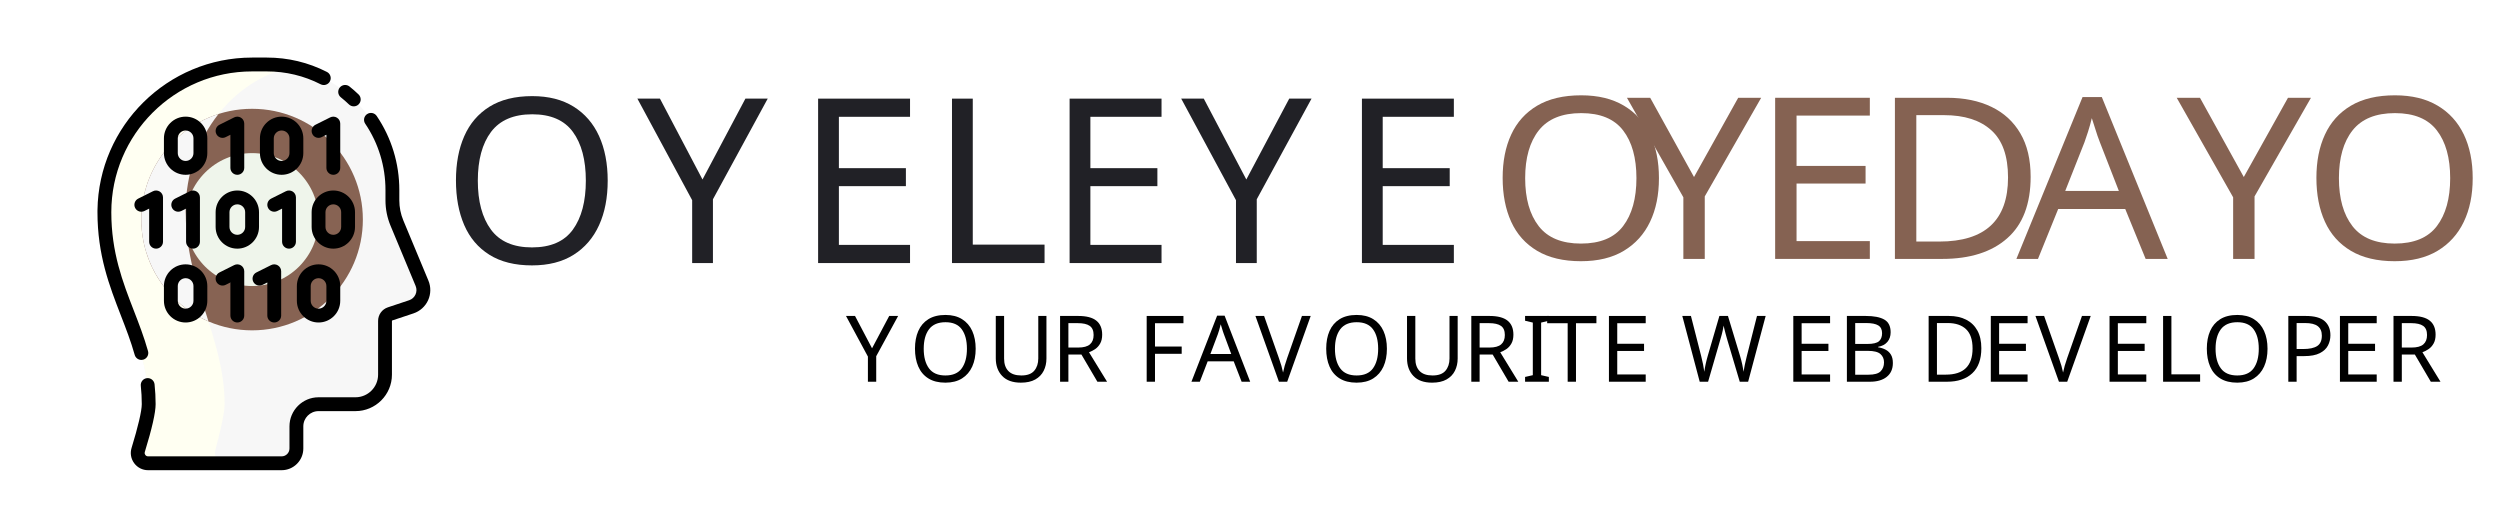
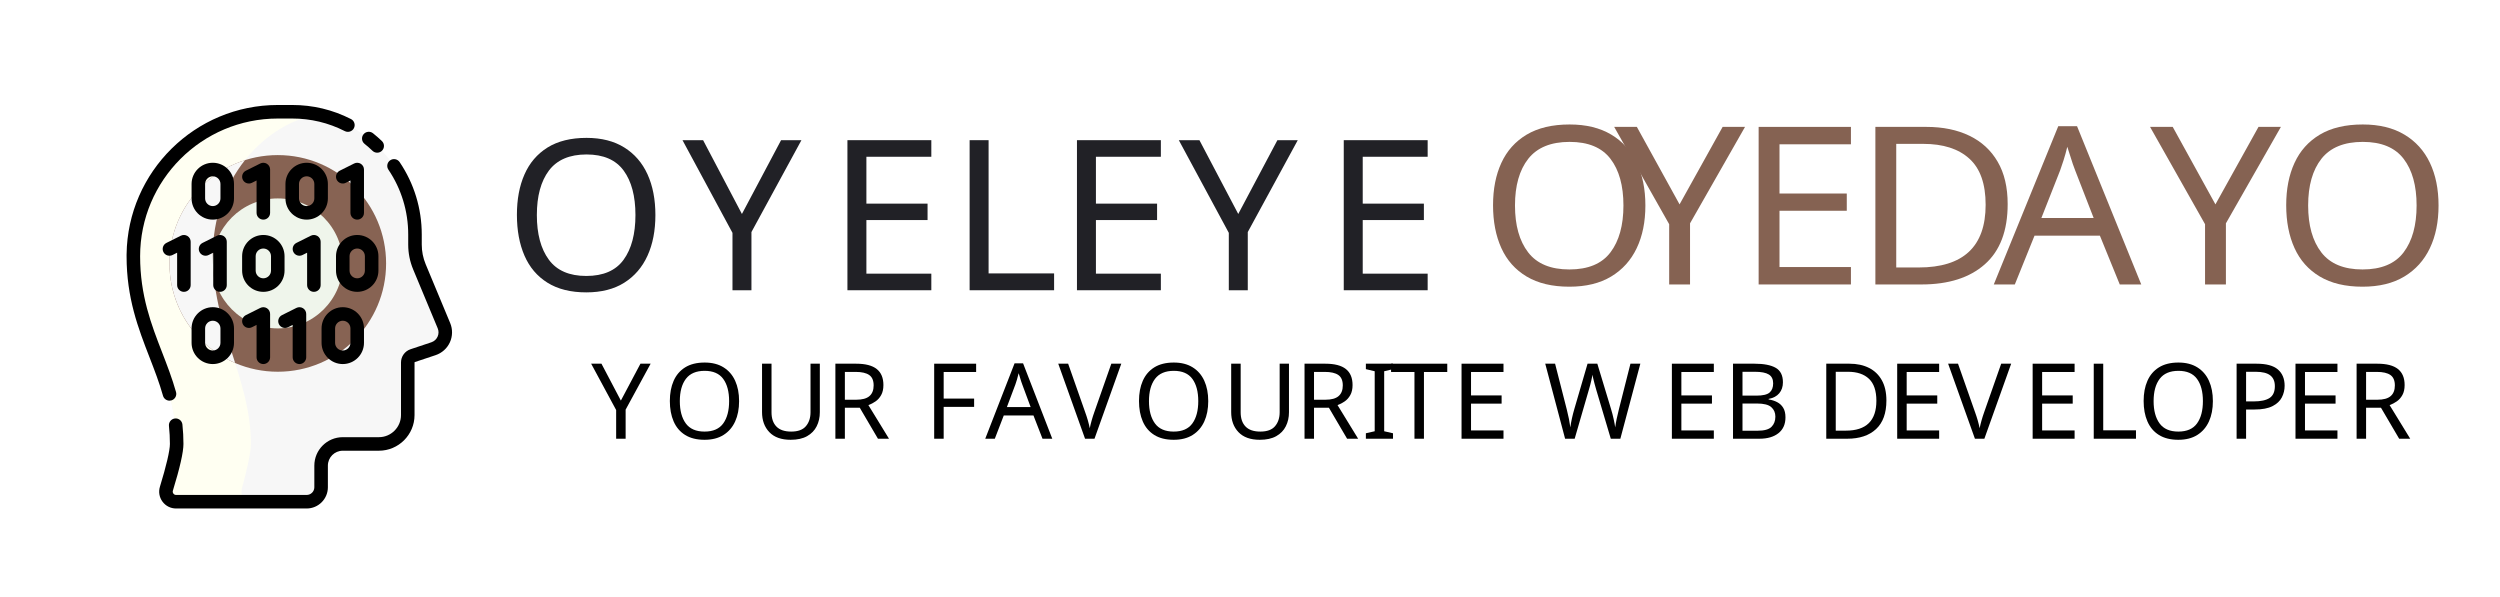
- <svg xmlns="http://www.w3.org/2000/svg" version="1.1" width="434.283" height="91.82" xml:space="preserve">
+ <svg xmlns="http://www.w3.org/2000/svg" version="1.1" width="285.503" height="68.16" xml:space="preserve">
  <defs />
-   <g transform="translate(172.37 36.72)">
+   <g transform="translate(114.93 27.76) scale(0.6 0.6)">
    <text font-family="ADAMCG PRO" font-size="40" font-weight="normal" style="stroke: none; stroke-width: 1; stroke-dasharray: none; stroke-linecap: butt; stroke-linejoin: miter; stroke-miterlimit: 10; fill: #212126; fill-rule: nonzero; opacity: 1;">
      <tspan x="-95.6" y="8.98" style="stroke: none; stroke-width: 0; stroke-dasharray: none; stroke-linecap: butt; stroke-linejoin: miter; stroke-miterlimit: 4; fill: #212126; fill-rule: ; opacity: 1;">O</tspan>
      <tspan x="-61.65" y="8.98" style="stroke: none; stroke-width: 0; stroke-dasharray: none; stroke-linecap: butt; stroke-linejoin: miter; stroke-miterlimit: 4; fill: #212126; fill-rule: ; opacity: 1;">Y</tspan>
      <tspan x="-34.13" y="8.98" style="stroke: none; stroke-width: 0; stroke-dasharray: none; stroke-linecap: butt; stroke-linejoin: miter; stroke-miterlimit: 4; fill: #212126; fill-rule: ; opacity: 1;">E</tspan>
      <tspan x="-10.87" y="8.98" style="stroke: none; stroke-width: 0; stroke-dasharray: none; stroke-linecap: butt; stroke-linejoin: miter; stroke-miterlimit: 4; fill: #212126; fill-rule: ; opacity: 1;">L</tspan>
      <tspan x="9.56" y="8.98" style="stroke: none; stroke-width: 0; stroke-dasharray: none; stroke-linecap: butt; stroke-linejoin: miter; stroke-miterlimit: 4; fill: #212126; fill-rule: ; opacity: 1;">E</tspan>
      <tspan x="32.82" y="8.98" style="stroke: none; stroke-width: 0; stroke-dasharray: none; stroke-linecap: butt; stroke-linejoin: miter; stroke-miterlimit: 4; fill: #212126; fill-rule: ; opacity: 1;">Y</tspan>
      <tspan x="60.34" y="8.98" style="stroke: none; stroke-width: 0; stroke-dasharray: none; stroke-linecap: butt; stroke-linejoin: miter; stroke-miterlimit: 4; fill: #212126; fill-rule: ; opacity: 1;">E</tspan>
      <tspan x="83.6" y="8.98" style="stroke: none; stroke-width: 0; stroke-dasharray: none; stroke-linecap: butt; stroke-linejoin: miter; stroke-miterlimit: 4; fill: #212126; fill-rule: ; opacity: 1;"> </tspan>
    </text>
  </g>
-   <g transform="translate(285.72 62.72) scale(0.4 0.4)">
+   <g transform="translate(171.58 47.41) scale(0.3 0.3)">
    <text font-family="ADAMCG PRO" font-size="40" font-weight="normal" style="stroke: none; stroke-width: 1; stroke-dasharray: none; stroke-linecap: butt; stroke-linejoin: miter; stroke-miterlimit: 10; fill: #000000; fill-rule: nonzero; opacity: 1;">
      <tspan x="-346.9" y="8.98" style="stroke: none; stroke-width: 0; stroke-dasharray: none; stroke-linecap: butt; stroke-linejoin: miter; stroke-miterlimit: 4; fill: #000000; fill-rule: ; opacity: 1;">Y</tspan>
      <tspan x="-319.38" y="8.98" style="stroke: none; stroke-width: 0; stroke-dasharray: none; stroke-linecap: butt; stroke-linejoin: miter; stroke-miterlimit: 4; fill: #000000; fill-rule: ; opacity: 1;">O</tspan>
      <tspan x="-285.44" y="8.98" style="stroke: none; stroke-width: 0; stroke-dasharray: none; stroke-linecap: butt; stroke-linejoin: miter; stroke-miterlimit: 4; fill: #000000; fill-rule: ; opacity: 1;">U</tspan>
      <tspan x="-257.8" y="8.98" style="stroke: none; stroke-width: 0; stroke-dasharray: none; stroke-linecap: butt; stroke-linejoin: miter; stroke-miterlimit: 4; fill: #000000; fill-rule: ; opacity: 1;">R</tspan>
      <tspan x="-232.18" y="8.98" style="stroke: none; stroke-width: 0; stroke-dasharray: none; stroke-linecap: butt; stroke-linejoin: miter; stroke-miterlimit: 4; fill: #000000; fill-rule: ; opacity: 1;"> </tspan>
      <tspan x="-220.19" y="8.98" style="stroke: none; stroke-width: 0; stroke-dasharray: none; stroke-linecap: butt; stroke-linejoin: miter; stroke-miterlimit: 4; fill: #000000; fill-rule: ; opacity: 1;">F</tspan>
      <tspan x="-196.88" y="8.98" style="stroke: none; stroke-width: 0; stroke-dasharray: none; stroke-linecap: butt; stroke-linejoin: miter; stroke-miterlimit: 4; fill: #000000; fill-rule: ; opacity: 1;">A</tspan>
      <tspan x="-169.09" y="8.98" style="stroke: none; stroke-width: 0; stroke-dasharray: none; stroke-linecap: butt; stroke-linejoin: miter; stroke-miterlimit: 4; fill: #000000; fill-rule: ; opacity: 1;">V</tspan>
      <tspan x="-140.79" y="8.98" style="stroke: none; stroke-width: 0; stroke-dasharray: none; stroke-linecap: butt; stroke-linejoin: miter; stroke-miterlimit: 4; fill: #000000; fill-rule: ; opacity: 1;">O</tspan>
      <tspan x="-106.85" y="8.98" style="stroke: none; stroke-width: 0; stroke-dasharray: none; stroke-linecap: butt; stroke-linejoin: miter; stroke-miterlimit: 4; fill: #000000; fill-rule: ; opacity: 1;">U</tspan>
      <tspan x="-79.21" y="8.98" style="stroke: none; stroke-width: 0; stroke-dasharray: none; stroke-linecap: butt; stroke-linejoin: miter; stroke-miterlimit: 4; fill: #000000; fill-rule: ; opacity: 1;">R</tspan>
      <tspan x="-53.58" y="8.98" style="stroke: none; stroke-width: 0; stroke-dasharray: none; stroke-linecap: butt; stroke-linejoin: miter; stroke-miterlimit: 4; fill: #000000; fill-rule: ; opacity: 1;">I</tspan>
      <tspan x="-42.8" y="8.98" style="stroke: none; stroke-width: 0; stroke-dasharray: none; stroke-linecap: butt; stroke-linejoin: miter; stroke-miterlimit: 4; fill: #000000; fill-rule: ; opacity: 1;">T</tspan>
      <tspan x="-19.44" y="8.98" style="stroke: none; stroke-width: 0; stroke-dasharray: none; stroke-linecap: butt; stroke-linejoin: miter; stroke-miterlimit: 4; fill: #000000; fill-rule: ; opacity: 1;">E</tspan>
      <tspan x="3.82" y="8.98" style="stroke: none; stroke-width: 0; stroke-dasharray: none; stroke-linecap: butt; stroke-linejoin: miter; stroke-miterlimit: 4; fill: #000000; fill-rule: ; opacity: 1;"> </tspan>
      <tspan x="15.81" y="8.98" style="stroke: none; stroke-width: 0; stroke-dasharray: none; stroke-linecap: butt; stroke-linejoin: miter; stroke-miterlimit: 4; fill: #000000; fill-rule: ; opacity: 1;">W</tspan>
      <tspan x="60.63" y="8.98" style="stroke: none; stroke-width: 0; stroke-dasharray: none; stroke-linecap: butt; stroke-linejoin: miter; stroke-miterlimit: 4; fill: #000000; fill-rule: ; opacity: 1;">E</tspan>
      <tspan x="83.9" y="8.98" style="stroke: none; stroke-width: 0; stroke-dasharray: none; stroke-linecap: butt; stroke-linejoin: miter; stroke-miterlimit: 4; fill: #000000; fill-rule: ; opacity: 1;">B</tspan>
      <tspan x="107.41" y="8.98" style="stroke: none; stroke-width: 0; stroke-dasharray: none; stroke-linecap: butt; stroke-linejoin: miter; stroke-miterlimit: 4; fill: #000000; fill-rule: ; opacity: 1;"> </tspan>
      <tspan x="119.4" y="8.98" style="stroke: none; stroke-width: 0; stroke-dasharray: none; stroke-linecap: butt; stroke-linejoin: miter; stroke-miterlimit: 4; fill: #000000; fill-rule: ; opacity: 1;">D</tspan>
      <tspan x="146.4" y="8.98" style="stroke: none; stroke-width: 0; stroke-dasharray: none; stroke-linecap: butt; stroke-linejoin: miter; stroke-miterlimit: 4; fill: #000000; fill-rule: ; opacity: 1;">E</tspan>
      <tspan x="169.66" y="8.98" style="stroke: none; stroke-width: 0; stroke-dasharray: none; stroke-linecap: butt; stroke-linejoin: miter; stroke-miterlimit: 4; fill: #000000; fill-rule: ; opacity: 1;">V</tspan>
      <tspan x="197.96" y="8.98" style="stroke: none; stroke-width: 0; stroke-dasharray: none; stroke-linecap: butt; stroke-linejoin: miter; stroke-miterlimit: 4; fill: #000000; fill-rule: ; opacity: 1;">E</tspan>
      <tspan x="221.22" y="8.98" style="stroke: none; stroke-width: 0; stroke-dasharray: none; stroke-linecap: butt; stroke-linejoin: miter; stroke-miterlimit: 4; fill: #000000; fill-rule: ; opacity: 1;">L</tspan>
      <tspan x="241.65" y="8.98" style="stroke: none; stroke-width: 0; stroke-dasharray: none; stroke-linecap: butt; stroke-linejoin: miter; stroke-miterlimit: 4; fill: #000000; fill-rule: ; opacity: 1;">O</tspan>
      <tspan x="275.6" y="8.98" style="stroke: none; stroke-width: 0; stroke-dasharray: none; stroke-linecap: butt; stroke-linejoin: miter; stroke-miterlimit: 4; fill: #000000; fill-rule: ; opacity: 1;">P</tspan>
      <tspan x="298.02" y="8.98" style="stroke: none; stroke-width: 0; stroke-dasharray: none; stroke-linecap: butt; stroke-linejoin: miter; stroke-miterlimit: 4; fill: #000000; fill-rule: ; opacity: 1;">E</tspan>
      <tspan x="321.28" y="8.98" style="stroke: none; stroke-width: 0; stroke-dasharray: none; stroke-linecap: butt; stroke-linejoin: miter; stroke-miterlimit: 4; fill: #000000; fill-rule: ; opacity: 1;">R</tspan>
    </text>
  </g>
-   <g transform="translate(341.25 36.18) scale(1.03 0.98)">
+   <g transform="translate(221.91 26.83) scale(0.66 0.63)">
    <text font-family="Severina" font-size="40" font-weight="normal" style="stroke: none; stroke-width: 1; stroke-dasharray: none; stroke-linecap: butt; stroke-linejoin: miter; stroke-miterlimit: 10; fill: #856252; fill-rule: nonzero; opacity: 1;">
      <tspan x="-80.32" y="8.98" style="stroke: none; stroke-width: 0; stroke-dasharray: none; stroke-linecap: butt; stroke-linejoin: miter; stroke-miterlimit: 4; fill: #856252; fill-rule: ; opacity: 1;">O</tspan>
      <tspan x="-56.92" y="8.98" style="stroke: none; stroke-width: 0; stroke-dasharray: none; stroke-linecap: butt; stroke-linejoin: miter; stroke-miterlimit: 4; fill: #856252; fill-rule: ; opacity: 1;">Y</tspan>
      <tspan x="-35.8" y="8.98" style="stroke: none; stroke-width: 0; stroke-dasharray: none; stroke-linecap: butt; stroke-linejoin: miter; stroke-miterlimit: 4; fill: #856252; fill-rule: ; opacity: 1;">E</tspan>
      <tspan x="-15.6" y="8.98" style="stroke: none; stroke-width: 0; stroke-dasharray: none; stroke-linecap: butt; stroke-linejoin: miter; stroke-miterlimit: 4; fill: #856252; fill-rule: ; opacity: 1;">D</tspan>
      <tspan x="8.76" y="8.98" style="stroke: none; stroke-width: 0; stroke-dasharray: none; stroke-linecap: butt; stroke-linejoin: miter; stroke-miterlimit: 4; fill: #856252; fill-rule: ; opacity: 1;">A</tspan>
      <tspan x="35.8" y="8.98" style="stroke: none; stroke-width: 0; stroke-dasharray: none; stroke-linecap: butt; stroke-linejoin: miter; stroke-miterlimit: 4; fill: #856252; fill-rule: ; opacity: 1;">Y</tspan>
      <tspan x="56.92" y="8.98" style="stroke: none; stroke-width: 0; stroke-dasharray: none; stroke-linecap: butt; stroke-linejoin: miter; stroke-miterlimit: 4; fill: #856252; fill-rule: ; opacity: 1;">O</tspan>
    </text>
  </g>
-   <g style="stroke: none; stroke-width: 1; stroke-dasharray: none; stroke-linecap: butt; stroke-linejoin: miter; stroke-miterlimit: 10; fill: none; fill-rule: nonzero; opacity: 1;" transform="translate(10 10) scale(0.14 0.14)">
+   <g style="stroke: none; stroke-width: 1; stroke-dasharray: none; stroke-linecap: butt; stroke-linejoin: miter; stroke-miterlimit: 10; fill: none; fill-rule: nonzero; opacity: 1;" transform="translate(10 11.99) scale(0.09 0.09)">
    <path d="M 241.907 8.591 c -100.815 0 -183.808 81.258 -183.808 182.073 c 0 92.827 54.978 156.97 54.978 239.44 c 0 12.183 -7.623 39.141 -13.036 56.751 c -2.533 8.238 3.656 16.556 12.274 16.556 h 165.701 c 10.122 0 18.327 -8.205 18.327 -18.327 v -27.49 c 0 -15.182 12.307 -27.49 27.49 -27.49 h 45.817 c 20.243 0 36.653 -16.41 36.653 -36.653 v -66.702 c 0 -3.945 2.525 -7.446 6.267 -8.694 l 26.379 -8.793 c 12.062 -4.02 18.17 -17.44 13.28 -29.177 l -31.122 -74.692 c -3.723 -8.934 -5.64 -18.518 -5.64 -28.197 v -12.829 c 0 -86.033 -69.743 -155.776 -155.776 -155.776 L 241.907 8.591 z" style="stroke: none; stroke-width: 1; stroke-dasharray: none; stroke-linecap: butt; stroke-linejoin: miter; stroke-miterlimit: 10; fill: #f7f7f7; fill-rule: nonzero; opacity: 1;" transform=" matrix(1 0 0 1 0 0) " stroke-linecap="round" />
    <path d="M 195.789 486.852 c 4.761 -17.608 11.468 -44.567 11.468 -56.75 c 0 -82.47 -48.364 -146.613 -48.364 -239.44 c 0 -89.379 57.424 -163.254 132.244 -178.893 c -10.159 -2.082 -20.676 -3.18 -31.451 -3.18 h -17.783 c -100.815 0 -183.808 81.258 -183.808 182.073 c 0 92.827 54.978 156.97 54.978 239.44 c 0 12.183 -7.623 39.141 -13.036 56.75 c -2.531 8.238 3.656 16.557 12.274 16.557 h 94.276 C 199.005 503.409 193.561 495.09 195.789 486.852 z" style="stroke: none; stroke-width: 1; stroke-dasharray: none; stroke-linecap: butt; stroke-linejoin: miter; stroke-miterlimit: 10; fill: #fffff2; fill-rule: nonzero; opacity: 1;" transform=" matrix(1 0 0 1 0 0) " stroke-linecap="round" />
    <circle cx="241.36" cy="201.02" r="137.45" style="stroke: none; stroke-width: 1; stroke-dasharray: none; stroke-linecap: butt; stroke-linejoin: miter; stroke-miterlimit: 10; fill: #876353; fill-rule: nonzero; opacity: 1;" transform="  matrix(1 0 0 1 0 0) " />
    <circle cx="241.36" cy="201.02" r="82.47" style="stroke: none; stroke-width: 1; stroke-dasharray: none; stroke-linecap: butt; stroke-linejoin: miter; stroke-miterlimit: 10; fill: #eff5eb; fill-rule: nonzero; opacity: 1;" transform="  matrix(1 0 0 1 0 0) " />
    <path d="M 187.255 327.403 c -13.31 -42.094 -28.362 -84.953 -28.362 -136.74 c 0 -46.389 15.473 -88.598 40.815 -120.66 c -55.546 17.645 -95.794 69.627 -95.794 131.017 C 103.913 257.718 138.246 306.394 187.255 327.403 z" style="stroke: none; stroke-width: 1; stroke-dasharray: none; stroke-linecap: butt; stroke-linejoin: miter; stroke-miterlimit: 10; fill: #f7f7f7; fill-rule: nonzero; opacity: 1;" transform=" matrix(1 0 0 1 0 0) " stroke-linecap="round" />
    <path d="M 103.977 375.177 c 0.771 0 1.555 -0.104 2.336 -0.324 c 4.567 -1.287 7.225 -6.032 5.938 -10.598 c -4.954 -17.576 -11.419 -34.265 -17.671 -50.406 c -13.713 -35.397 -27.892 -71.998 -27.892 -121.991 c 0 -96.317 78.359 -174.676 174.676 -174.676 h 18.327 c 23.503 0 45.956 5.371 66.741 15.965 c 4.228 2.155 9.4 0.474 11.555 -3.752 s 0.474 -9.4 -3.754 -11.555 C 311.009 6.001 285.929 0 259.69 0 h -18.327 C 136.437 0 50.915 84.674 49.523 189.274 c -0.011 0.18 -0.017 0.363 -0.017 0.546 v 2.037 c 0 53.204 14.769 91.328 29.052 128.198 c 6.389 16.492 12.424 32.069 17.156 48.86 C 96.782 372.703 100.227 375.177 103.977 375.177 z" style="stroke: none; stroke-width: 1; stroke-dasharray: none; stroke-linecap: butt; stroke-linejoin: miter; stroke-miterlimit: 10; fill: rgb(0,0,0); fill-rule: nonzero; opacity: 1;" transform=" matrix(1 0 0 1 0 0) " stroke-linecap="round" />
    <path d="M 351.477 49.301 c 3.486 2.783 6.883 5.76 10.098 8.846 c 1.665 1.599 3.807 2.393 5.947 2.393 c 2.259 0 4.512 -0.884 6.199 -2.642 c 3.285 -3.424 3.174 -8.861 -0.25 -12.146 c -3.591 -3.445 -7.382 -6.767 -11.273 -9.875 c -3.707 -2.961 -9.112 -2.357 -12.074 1.35 C 347.165 40.934 347.771 46.339 351.477 49.301 z" style="stroke: none; stroke-width: 1; stroke-dasharray: none; stroke-linecap: butt; stroke-linejoin: miter; stroke-miterlimit: 10; fill: rgb(0,0,0); fill-rule: nonzero; opacity: 1;" transform=" matrix(1 0 0 1 0 0) " stroke-linecap="round" />
    <path d="M 460.158 276.781 l -31.123 -74.695 c -3.303 -7.927 -4.978 -16.302 -4.978 -24.89 v -12.829 c 0 -32.936 -9.709 -64.717 -28.076 -91.905 c -2.656 -3.931 -7.997 -4.965 -11.927 -2.309 c -3.932 2.656 -4.965 7.996 -2.31 11.927 c 16.441 24.337 25.132 52.791 25.132 82.287 v 12.829 c 0 10.869 2.12 21.466 6.3 31.499 l 31.123 74.694 c 1.436 3.449 1.375 7.221 -0.173 10.619 c -1.547 3.4 -4.351 5.923 -7.895 7.104 l -26.379 8.793 c -7.261 2.42 -12.139 9.189 -12.139 16.843 v 66.701 c 0 15.473 -12.588 28.063 -28.063 28.063 h -45.817 c -19.895 0 -36.081 16.186 -36.081 36.081 v 27.49 c 0 5.369 -4.367 9.736 -9.736 9.736 h -165.7 c -1.872 0 -2.949 -1.081 -3.426 -1.726 c -0.47 -0.636 -1.175 -1.962 -0.637 -3.716 c 8.901 -28.958 13.414 -48.901 13.414 -59.275 c 0 -8.271 -0.442 -16.58 -1.313 -24.697 c -0.505 -4.717 -4.742 -8.128 -9.458 -7.625 c -4.718 0.506 -8.131 4.742 -7.625 9.459 c 0.806 7.512 1.215 15.203 1.215 22.864 c 0 8.295 -4.613 28.06 -12.656 54.226 c -2.012 6.546 -0.832 13.461 3.24 18.973 c 4.083 5.528 10.369 8.698 17.245 8.698 h 165.701 c 14.842 0 26.917 -12.075 26.917 -26.917 v -27.49 c 0 -10.421 8.478 -18.899 18.899 -18.899 h 45.817 c 24.947 0 45.244 -20.297 45.244 -45.244 v -66.702 c 0 -0.247 0.158 -0.466 0.392 -0.543 l 26.379 -8.793 c 8.005 -2.669 14.603 -8.604 18.099 -16.285 C 463.259 293.445 463.404 284.571 460.158 276.781 z" style="stroke: none; stroke-width: 1; stroke-dasharray: none; stroke-linecap: butt; stroke-linejoin: miter; stroke-miterlimit: 10; fill: rgb(0,0,0); fill-rule: nonzero; opacity: 1;" transform=" matrix(1 0 0 1 0 0) " stroke-linecap="round" />
    <path d="M 249.953 210.183 v -18.327 c 0 -14.842 -12.075 -26.917 -26.917 -26.917 c -14.842 0 -26.917 12.075 -26.917 26.917 v 18.327 c 0 14.842 12.075 26.917 26.917 26.917 C 237.879 237.101 249.953 225.026 249.953 210.183 z M 232.772 210.183 c 0 5.369 -4.367 9.736 -9.736 9.736 c -5.369 0 -9.736 -4.367 -9.736 -9.736 v -18.327 c 0 -5.369 4.367 -9.736 9.736 -9.736 c 5.369 0 9.736 4.367 9.736 9.736 V 210.183 z" style="stroke: none; stroke-width: 1; stroke-dasharray: none; stroke-linecap: butt; stroke-linejoin: miter; stroke-miterlimit: 10; fill: rgb(0,0,0); fill-rule: nonzero; opacity: 1;" transform=" matrix(1 0 0 1 0 0) " stroke-linecap="round" />
    <path d="M 304.933 118.55 v -18.327 c 0 -14.842 -12.075 -26.917 -26.917 -26.917 s -26.917 12.075 -26.917 26.917 v 18.327 c 0 14.842 12.075 26.917 26.917 26.917 S 304.933 133.393 304.933 118.55 z M 287.752 118.55 c 0 5.369 -4.367 9.736 -9.736 9.736 c -5.369 0 -9.736 -4.367 -9.736 -9.736 v -18.327 c 0 -5.369 4.367 -9.736 9.736 -9.736 c 5.369 0 9.736 4.367 9.736 9.736 V 118.55 z" style="stroke: none; stroke-width: 1; stroke-dasharray: none; stroke-linecap: butt; stroke-linejoin: miter; stroke-miterlimit: 10; fill: rgb(0,0,0); fill-rule: nonzero; opacity: 1;" transform=" matrix(1 0 0 1 0 0) " stroke-linecap="round" />
    <path d="M 185.81 100.224 c 0 -14.842 -12.075 -26.917 -26.917 -26.917 c -14.842 0 -26.917 12.075 -26.917 26.917 v 18.327 c 0 14.842 12.075 26.917 26.917 26.917 s 26.917 -12.075 26.917 -26.917 V 100.224 z M 168.629 118.55 c 0 5.369 -4.367 9.736 -9.736 9.736 c -5.369 0 -9.736 -4.367 -9.736 -9.736 v -18.327 c 0 -5.369 4.367 -9.736 9.736 -9.736 c 5.369 0 9.736 4.367 9.736 9.736 V 118.55 z" style="stroke: none; stroke-width: 1; stroke-dasharray: none; stroke-linecap: butt; stroke-linejoin: miter; stroke-miterlimit: 10; fill: rgb(0,0,0); fill-rule: nonzero; opacity: 1;" transform=" matrix(1 0 0 1 0 0) " stroke-linecap="round" />
    <path d="M 369.077 210.183 v -18.327 c 0 -14.842 -12.075 -26.917 -26.917 -26.917 s -26.917 12.075 -26.917 26.917 v 18.327 c 0 14.842 12.075 26.917 26.917 26.917 S 369.077 225.026 369.077 210.183 z M 351.895 210.183 c 0 5.369 -4.367 9.736 -9.736 9.736 c -5.369 0 -9.736 -4.367 -9.736 -9.736 v -18.327 c 0 -5.369 4.367 -9.736 9.736 -9.736 c 5.369 0 9.736 4.367 9.736 9.736 V 210.183 z" style="stroke: none; stroke-width: 1; stroke-dasharray: none; stroke-linecap: butt; stroke-linejoin: miter; stroke-miterlimit: 10; fill: rgb(0,0,0); fill-rule: nonzero; opacity: 1;" transform=" matrix(1 0 0 1 0 0) " stroke-linecap="round" />
    <path d="M 323.833 328.734 c 14.842 0 26.917 -12.075 26.917 -26.917 V 283.49 c 0 -14.842 -12.075 -26.917 -26.917 -26.917 s -26.917 12.075 -26.917 26.917 v 18.327 C 296.915 316.659 308.99 328.734 323.833 328.734 z M 314.097 283.49 c 0 -5.369 4.367 -9.736 9.736 -9.736 s 9.736 4.367 9.736 9.736 v 18.327 c 0 5.369 -4.367 9.736 -9.736 9.736 s -9.736 -4.367 -9.736 -9.736 V 283.49 z" style="stroke: none; stroke-width: 1; stroke-dasharray: none; stroke-linecap: butt; stroke-linejoin: miter; stroke-miterlimit: 10; fill: rgb(0,0,0); fill-rule: nonzero; opacity: 1;" transform=" matrix(1 0 0 1 0 0) " stroke-linecap="round" />
    <path d="M 131.976 283.49 v 18.327 c 0 14.842 12.075 26.917 26.917 26.917 s 26.917 -12.075 26.917 -26.917 V 283.49 c 0 -14.842 -12.075 -26.917 -26.917 -26.917 C 144.051 256.573 131.976 268.648 131.976 283.49 z M 149.157 283.49 c 0 -5.369 4.367 -9.736 9.736 -9.736 c 5.369 0 9.736 4.367 9.736 9.736 v 18.327 c 0 5.369 -4.367 9.736 -9.736 9.736 c -5.369 0 -9.736 -4.367 -9.736 -9.736 V 283.49 z" style="stroke: none; stroke-width: 1; stroke-dasharray: none; stroke-linecap: butt; stroke-linejoin: miter; stroke-miterlimit: 10; fill: rgb(0,0,0); fill-rule: nonzero; opacity: 1;" transform=" matrix(1 0 0 1 0 0) " stroke-linecap="round" />
    <path d="M 168.056 237.101 c 4.744 0 8.591 -3.846 8.591 -8.591 v -54.98 c 0 -2.978 -1.542 -5.743 -4.074 -7.308 c -2.533 -1.565 -5.695 -1.708 -8.358 -0.376 l -18.327 9.163 c -4.244 2.122 -5.964 7.281 -3.842 11.525 c 2.122 4.244 7.28 5.964 11.525 3.842 l 5.894 -2.947 v 41.08 C 159.466 233.254 163.312 237.101 168.056 237.101 z" style="stroke: none; stroke-width: 1; stroke-dasharray: none; stroke-linecap: butt; stroke-linejoin: miter; stroke-miterlimit: 10; fill: rgb(0,0,0); fill-rule: nonzero; opacity: 1;" transform=" matrix(1 0 0 1 0 0) " stroke-linecap="round" />
    <path d="M 268.853 328.734 c 4.745 0 8.591 -3.846 8.591 -8.591 v -54.98 c 0 -2.978 -1.542 -5.742 -4.074 -7.308 c -2.534 -1.566 -5.697 -1.708 -8.359 -0.376 l -18.327 9.163 c -4.244 2.121 -5.964 7.281 -3.842 11.525 c 2.121 4.244 7.281 5.964 11.525 3.842 l 5.894 -2.947 v 41.08 C 260.262 324.887 264.109 328.734 268.853 328.734 z" style="stroke: none; stroke-width: 1; stroke-dasharray: none; stroke-linecap: butt; stroke-linejoin: miter; stroke-miterlimit: 10; fill: rgb(0,0,0); fill-rule: nonzero; opacity: 1;" transform=" matrix(1 0 0 1 0 0) " stroke-linecap="round" />
    <path d="M 287.179 237.101 c 4.745 0 8.591 -3.846 8.591 -8.591 v -54.98 c 0 -2.978 -1.542 -5.743 -4.074 -7.308 c -2.535 -1.566 -5.696 -1.707 -8.359 -0.376 l -18.327 9.163 c -4.243 2.122 -5.963 7.281 -3.842 11.525 c 2.121 4.245 7.28 5.964 11.526 3.842 l 5.894 -2.947 v 41.08 C 278.589 233.254 282.435 237.101 287.179 237.101 z" style="stroke: none; stroke-width: 1; stroke-dasharray: none; stroke-linecap: butt; stroke-linejoin: miter; stroke-miterlimit: 10; fill: rgb(0,0,0); fill-rule: nonzero; opacity: 1;" transform=" matrix(1 0 0 1 0 0) " stroke-linecap="round" />
    <path d="M 223.036 145.468 c 4.744 0 8.591 -3.846 8.591 -8.591 v -54.98 c 0 -2.978 -1.542 -5.743 -4.074 -7.308 c -2.533 -1.565 -5.695 -1.707 -8.358 -0.376 l -18.327 9.163 c -4.244 2.122 -5.964 7.281 -3.842 11.525 c 2.122 4.244 7.28 5.964 11.525 3.842 l 5.894 -2.947 v 41.08 C 214.446 141.621 218.292 145.468 223.036 145.468 z" style="stroke: none; stroke-width: 1; stroke-dasharray: none; stroke-linecap: butt; stroke-linejoin: miter; stroke-miterlimit: 10; fill: rgb(0,0,0); fill-rule: nonzero; opacity: 1;" transform=" matrix(1 0 0 1 0 0) " stroke-linecap="round" />
    <path d="M 223.036 328.734 c 4.744 0 8.591 -3.846 8.591 -8.591 v -54.98 c 0 -2.978 -1.542 -5.743 -4.074 -7.308 s -5.695 -1.707 -8.358 -0.376 l -18.327 9.163 c -4.244 2.122 -5.964 7.281 -3.842 11.525 c 2.122 4.244 7.28 5.964 11.525 3.842 l 5.894 -2.947 v 41.08 C 214.446 324.887 218.292 328.734 223.036 328.734 z" style="stroke: none; stroke-width: 1; stroke-dasharray: none; stroke-linecap: butt; stroke-linejoin: miter; stroke-miterlimit: 10; fill: rgb(0,0,0); fill-rule: nonzero; opacity: 1;" transform=" matrix(1 0 0 1 0 0) " stroke-linecap="round" />
    <path d="M 319.991 83.377 c -4.243 2.122 -5.963 7.281 -3.842 11.525 c 2.121 4.245 7.281 5.964 11.526 3.842 l 5.894 -2.947 v 41.08 c 0 4.744 3.845 8.591 8.591 8.591 c 4.745 0 8.591 -3.846 8.591 -8.591 v -54.98 c 0 -2.978 -1.542 -5.743 -4.074 -7.308 c -2.535 -1.566 -5.697 -1.707 -8.359 -0.376 L 319.991 83.377 z" style="stroke: none; stroke-width: 1; stroke-dasharray: none; stroke-linecap: butt; stroke-linejoin: miter; stroke-miterlimit: 10; fill: rgb(0,0,0); fill-rule: nonzero; opacity: 1;" transform=" matrix(1 0 0 1 0 0) " stroke-linecap="round" />
    <path d="M 122.24 237.101 c 4.744 0 8.591 -3.846 8.591 -8.591 v -54.98 c 0 -2.978 -1.542 -5.743 -4.074 -7.308 c -2.533 -1.565 -5.696 -1.708 -8.358 -0.376 l -18.327 9.163 c -4.244 2.122 -5.964 7.281 -3.842 11.525 c 2.121 4.244 7.281 5.964 11.525 3.842 l 5.894 -2.947 v 41.08 C 113.649 233.254 117.496 237.101 122.24 237.101 z" style="stroke: none; stroke-width: 1; stroke-dasharray: none; stroke-linecap: butt; stroke-linejoin: miter; stroke-miterlimit: 10; fill: rgb(0,0,0); fill-rule: nonzero; opacity: 1;" transform=" matrix(1 0 0 1 0 0) " stroke-linecap="round" />
  </g>
</svg>
